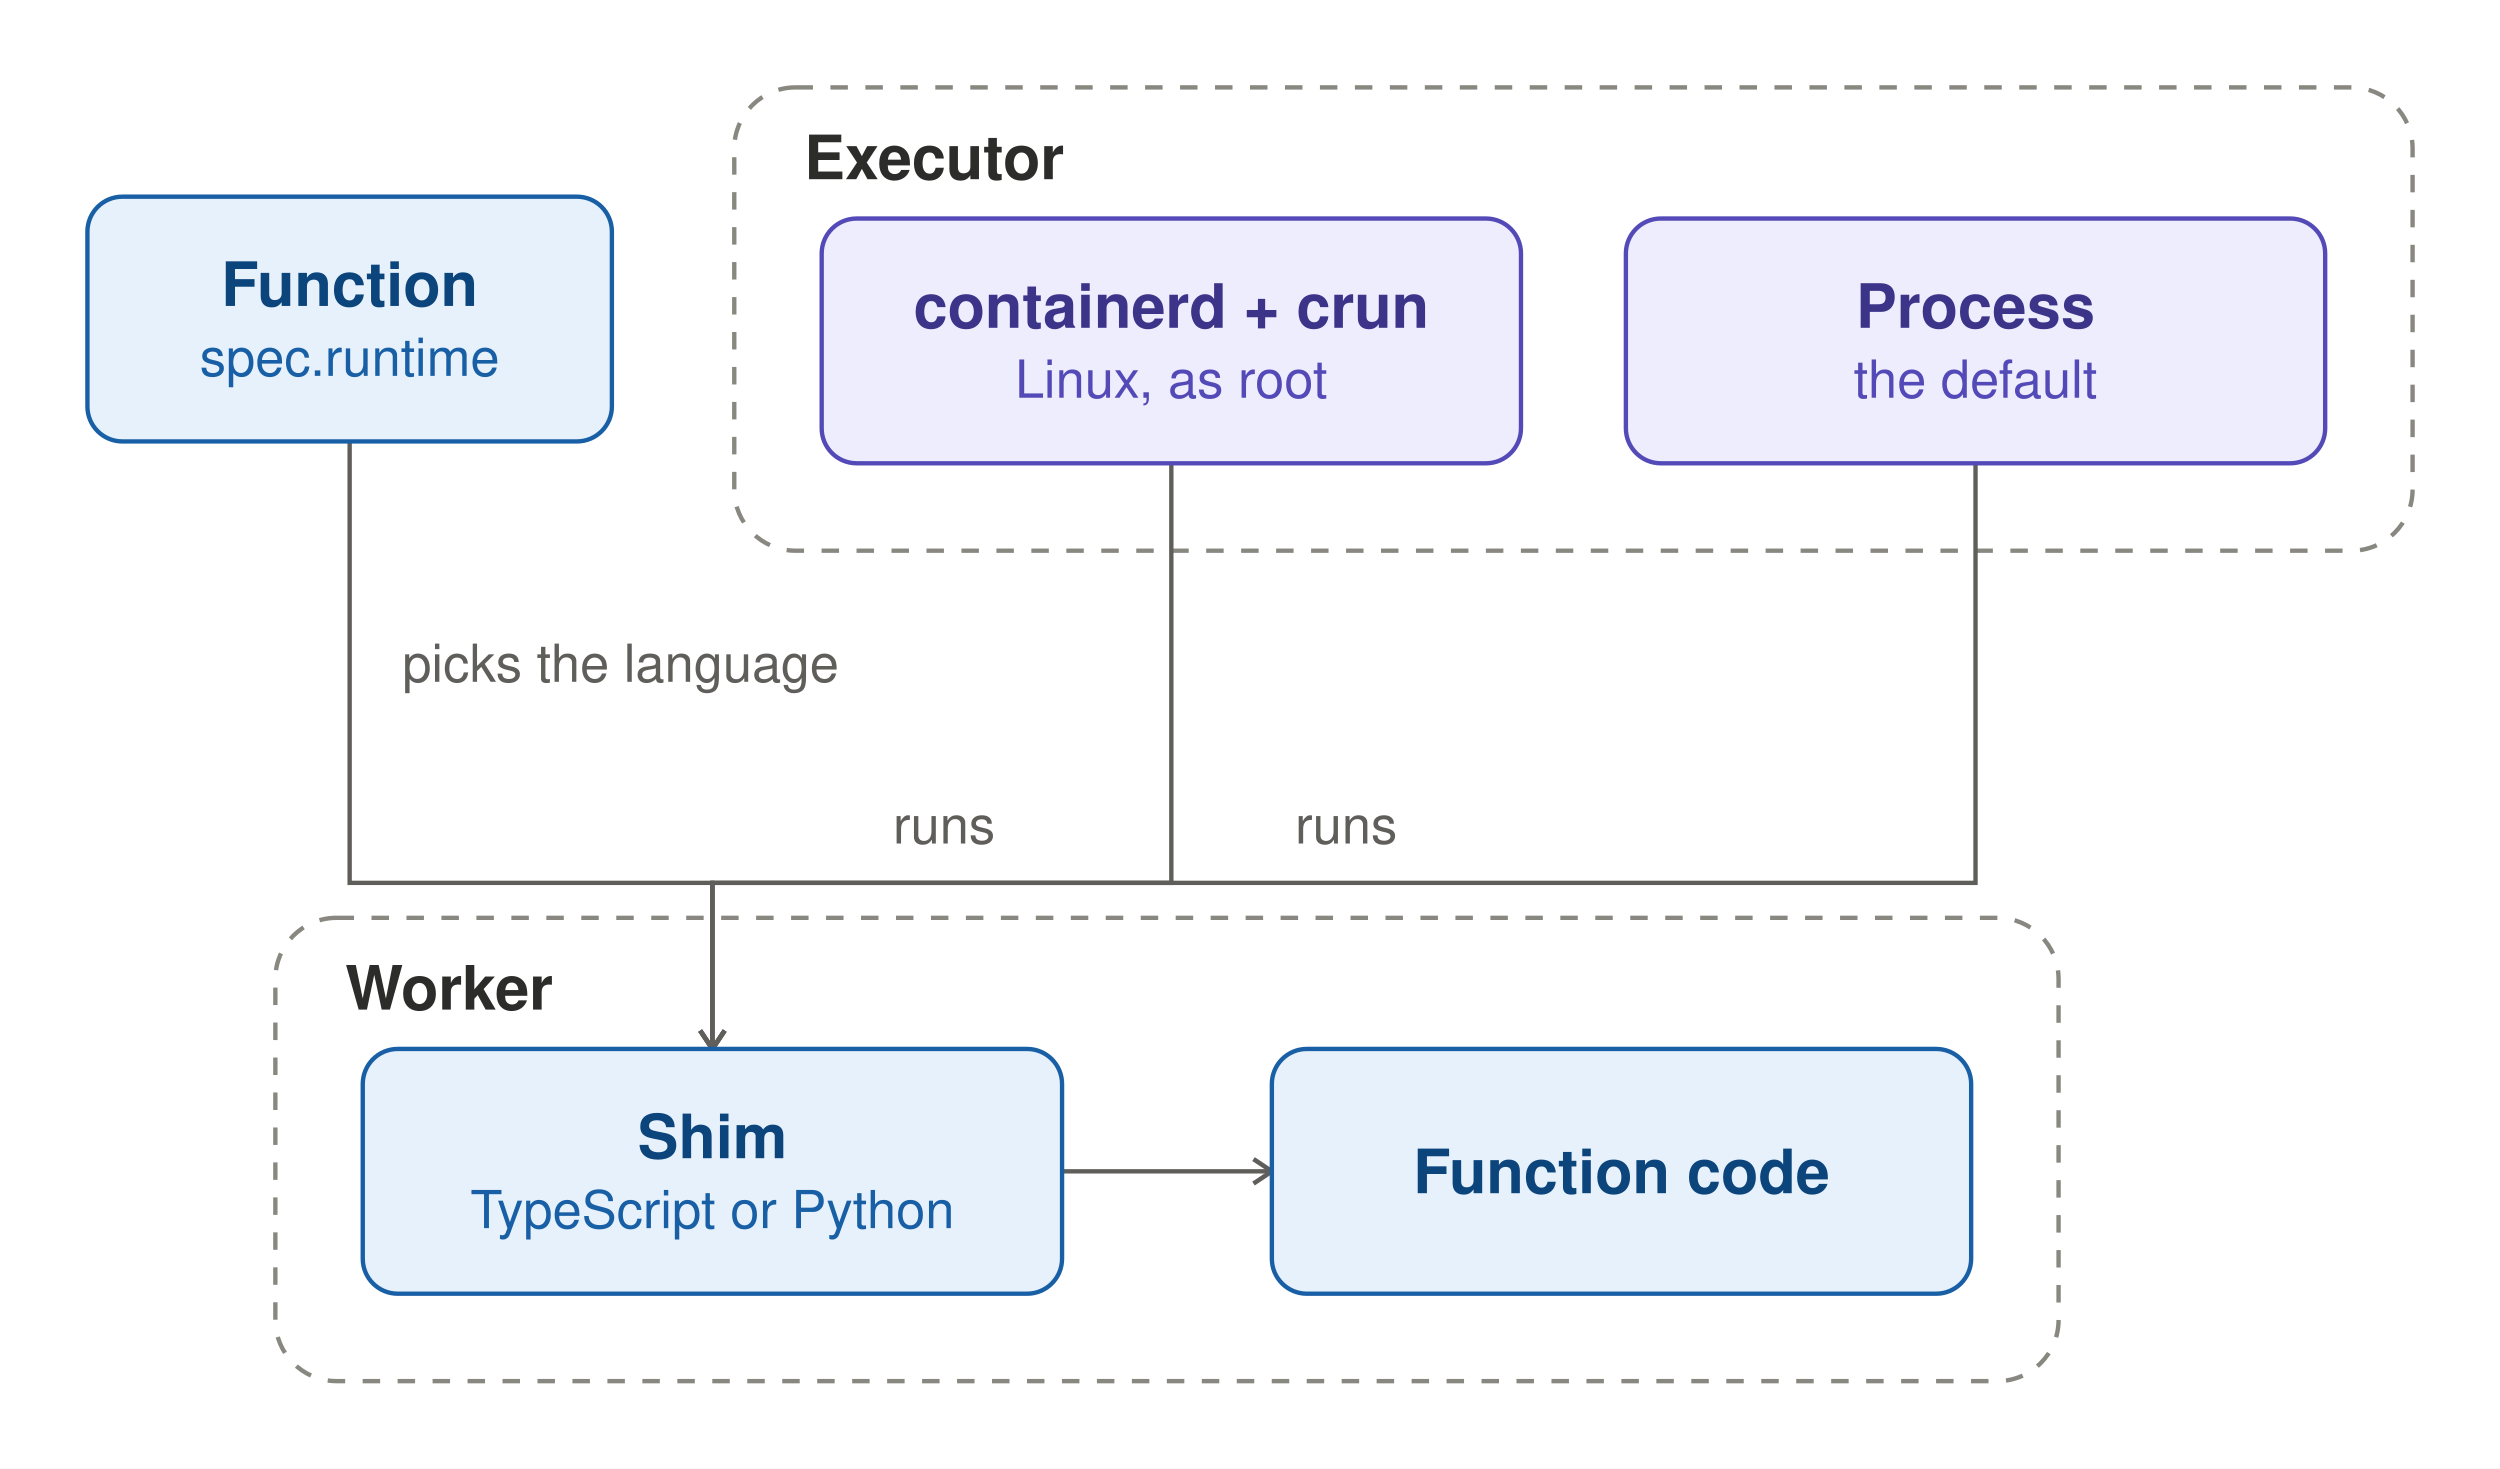
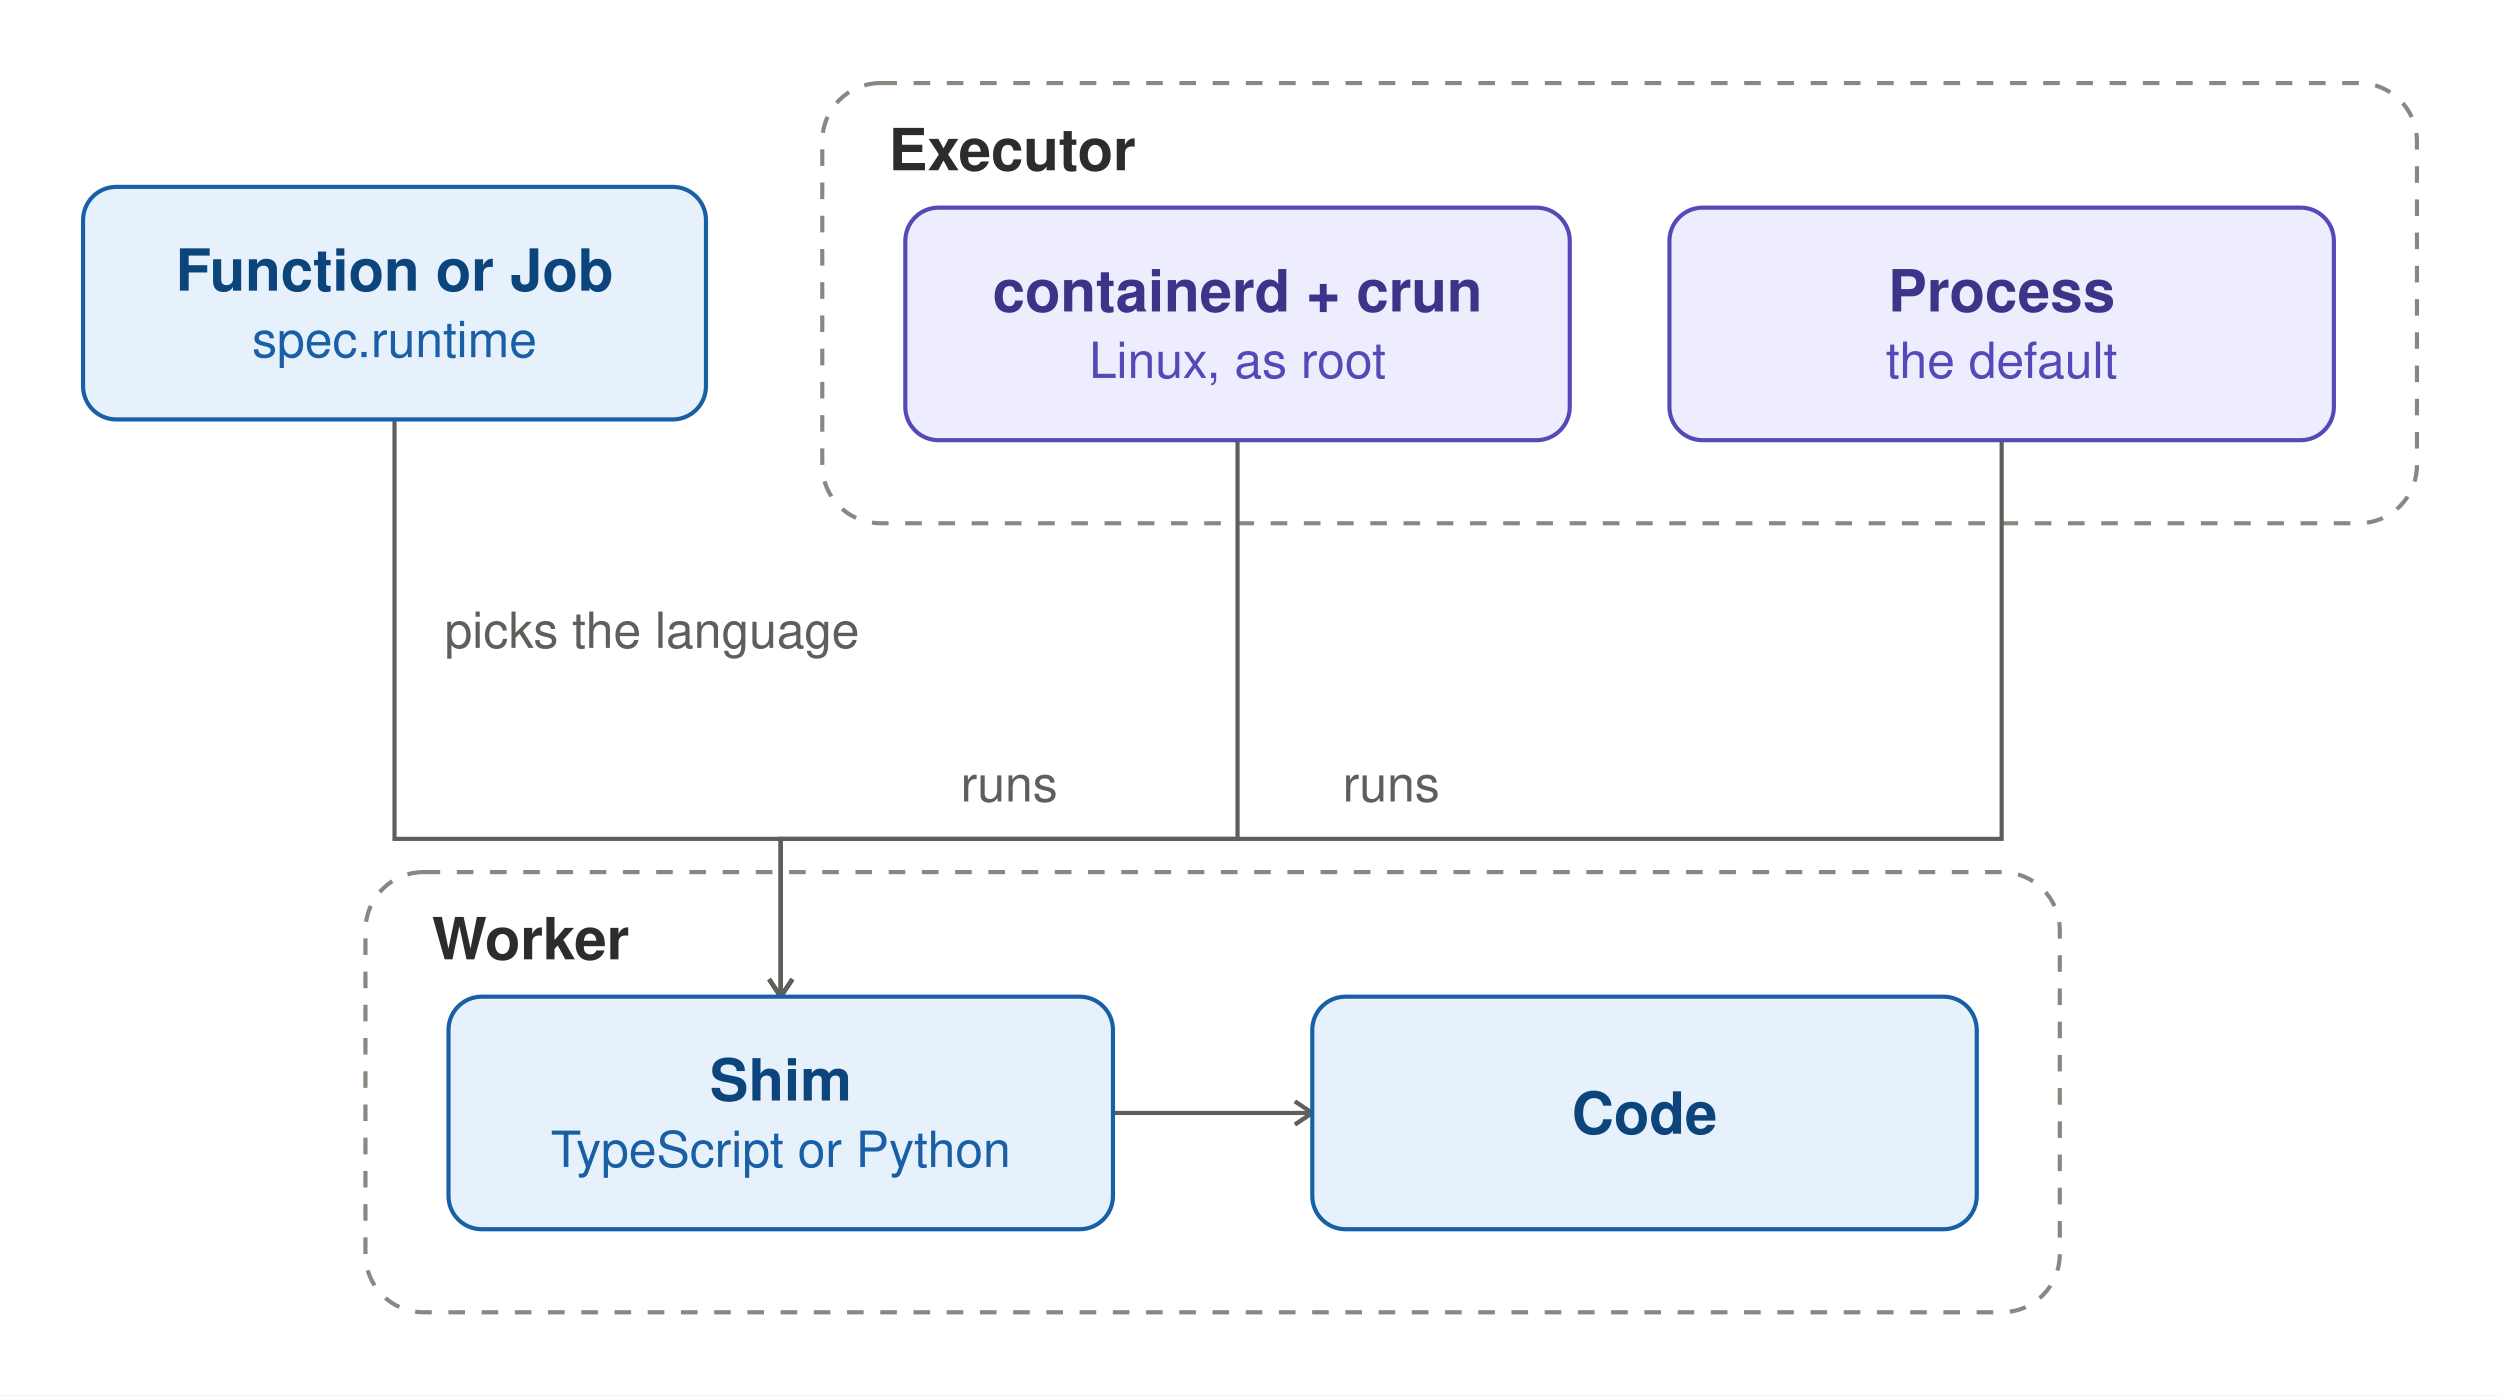
- <svg xmlns="http://www.w3.org/2000/svg" width="572" height="336" viewBox="0 0 572 336" font-family="Helvetica, Arial, sans-serif" text-anchor="middle" data-spec="title: funcd runtimes kind: flow  fn: Function | spec.runtime @blue  [Executor] purple right ctr: containerd + crun | Linux, as root proc: Process | the default [/]  [Worker] blue right shim: Shim | TypeScript or Python code: Function code [/]  fn &gt; shim: picks the language ctr &gt; shim: runs proc &gt; shim: runs shim &gt; code    " content="&lt;mxfile host=&quot;app.diagrams.net&quot;&gt;&lt;diagram id=&quot;diagram&quot; name=&quot;funcd runtimes&quot;&gt;&lt;mxGraphModel dx=&quot;800&quot; dy=&quot;600&quot; grid=&quot;1&quot; gridSize=&quot;10&quot; guides=&quot;1&quot; page=&quot;1&quot; pageWidth=&quot;572&quot; pageHeight=&quot;336&quot; math=&quot;0&quot; shadow=&quot;0&quot;&gt;&lt;root&gt;&lt;mxCell id=&quot;0&quot;/&gt;&lt;mxCell id=&quot;1&quot; parent=&quot;0&quot;/&gt;&lt;mxCell id=&quot;c1&quot; value=&quot;&amp;lt;b&amp;gt;Function&amp;lt;/b&amp;gt;&amp;lt;br&amp;gt;&amp;lt;font style=&amp;quot;font-size:12px&amp;quot; color=&amp;quot;#185FA5&amp;quot;&amp;gt;spec.runtime&amp;lt;/font&amp;gt;&quot; style=&quot;rounded=1;absoluteArcSize=1;arcSize=16;whiteSpace=wrap;html=1;fillColor=#E6F1FB;strokeColor=#185FA5;fontColor=#0C447C;fontSize=14;&quot; vertex=&quot;1&quot; parent=&quot;1&quot;&gt;&lt;mxGeometry x=&quot;20&quot; y=&quot;45&quot; width=&quot;120&quot; height=&quot;56&quot; as=&quot;geometry&quot;/&gt;&lt;/mxCell&gt;&lt;mxCell id=&quot;c2&quot; value=&quot;Executor&quot; style=&quot;rounded=1;absoluteArcSize=1;arcSize=28;dashed=1;fillColor=none;strokeColor=#888780;fontStyle=1;fontSize=14;fontColor=#2C2C2A;align=left;verticalAlign=top;spacingLeft=10;spacingTop=2;html=1;container=1;collapsible=0;&quot; vertex=&quot;1&quot; parent=&quot;1&quot;&gt;&lt;mxGeometry x=&quot;168&quot; y=&quot;20&quot; width=&quot;384.0&quot; height=&quot;106.0&quot; as=&quot;geometry&quot;/&gt;&lt;/mxCell&gt;&lt;mxCell id=&quot;c3&quot; value=&quot;&amp;lt;b&amp;gt;containerd + crun&amp;lt;/b&amp;gt;&amp;lt;br&amp;gt;&amp;lt;font style=&amp;quot;font-size:12px&amp;quot; color=&amp;quot;#534AB7&amp;quot;&amp;gt;Linux, as root&amp;lt;/font&amp;gt;&quot; style=&quot;rounded=1;absoluteArcSize=1;arcSize=16;whiteSpace=wrap;html=1;fillColor=#EEEDFE;strokeColor=#534AB7;fontColor=#3C3489;fontSize=14;&quot; vertex=&quot;1&quot; parent=&quot;c2&quot;&gt;&lt;mxGeometry x=&quot;20&quot; y=&quot;30&quot; width=&quot;160&quot; height=&quot;56&quot; as=&quot;geometry&quot;/&gt;&lt;/mxCell&gt;&lt;mxCell id=&quot;c4&quot; value=&quot;&amp;lt;b&amp;gt;Process&amp;lt;/b&amp;gt;&amp;lt;br&amp;gt;&amp;lt;font style=&amp;quot;font-size:12px&amp;quot; color=&amp;quot;#534AB7&amp;quot;&amp;gt;the default&amp;lt;/font&amp;gt;&quot; style=&quot;rounded=1;absoluteArcSize=1;arcSize=16;whiteSpace=wrap;html=1;fillColor=#EEEDFE;strokeColor=#534AB7;fontColor=#3C3489;fontSize=14;&quot; vertex=&quot;1&quot; parent=&quot;c2&quot;&gt;&lt;mxGeometry x=&quot;204&quot; y=&quot;30&quot; width=&quot;160&quot; height=&quot;56&quot; as=&quot;geometry&quot;/&gt;&lt;/mxCell&gt;&lt;mxCell id=&quot;c5&quot; value=&quot;Worker&quot; style=&quot;rounded=1;absoluteArcSize=1;arcSize=28;dashed=1;fillColor=none;strokeColor=#888780;fontStyle=1;fontSize=14;fontColor=#2C2C2A;align=left;verticalAlign=top;spacingLeft=10;spacingTop=2;html=1;container=1;collapsible=0;&quot; vertex=&quot;1&quot; parent=&quot;1&quot;&gt;&lt;mxGeometry x=&quot;63&quot; y=&quot;210&quot; width=&quot;408.0&quot; height=&quot;106.0&quot; as=&quot;geometry&quot;/&gt;&lt;/mxCell&gt;&lt;mxCell id=&quot;c6&quot; value=&quot;&amp;lt;b&amp;gt;Shim&amp;lt;/b&amp;gt;&amp;lt;br&amp;gt;&amp;lt;font style=&amp;quot;font-size:12px&amp;quot; color=&amp;quot;#185FA5&amp;quot;&amp;gt;TypeScript or Python&amp;lt;/font&amp;gt;&quot; style=&quot;rounded=1;absoluteArcSize=1;arcSize=16;whiteSpace=wrap;html=1;fillColor=#E6F1FB;strokeColor=#185FA5;fontColor=#0C447C;fontSize=14;&quot; vertex=&quot;1&quot; parent=&quot;c5&quot;&gt;&lt;mxGeometry x=&quot;20&quot; y=&quot;30&quot; width=&quot;160&quot; height=&quot;56&quot; as=&quot;geometry&quot;/&gt;&lt;/mxCell&gt;&lt;mxCell id=&quot;c7&quot; value=&quot;&amp;lt;b&amp;gt;Function code&amp;lt;/b&amp;gt;&quot; style=&quot;rounded=1;absoluteArcSize=1;arcSize=16;whiteSpace=wrap;html=1;fillColor=#E6F1FB;strokeColor=#185FA5;fontColor=#0C447C;fontSize=14;&quot; vertex=&quot;1&quot; parent=&quot;c5&quot;&gt;&lt;mxGeometry x=&quot;228&quot; y=&quot;30&quot; width=&quot;160&quot; height=&quot;56&quot; as=&quot;geometry&quot;/&gt;&lt;/mxCell&gt;&lt;mxCell id=&quot;e1&quot; value=&quot;picks the language&quot; style=&quot;edgeStyle=orthogonalEdgeStyle;rounded=0;html=1;jettySize=auto;strokeColor=#5F5E5A;fontColor=#5F5E5A;fontSize=12;labelBackgroundColor=#FFFFFF;endSize=7;endArrow=open;endFill=0;exitX=0.5;exitY=1;exitDx=0;exitDy=0;exitPerimeter=0;entryX=0.5;entryY=0;entryDx=0;entryDy=0;entryPerimeter=0;&quot; edge=&quot;1&quot; parent=&quot;1&quot; source=&quot;c1&quot; target=&quot;c6&quot;&gt;&lt;mxGeometry x=&quot;0.433&quot; relative=&quot;1&quot; as=&quot;geometry&quot;&gt;&lt;Array as=&quot;points&quot;&gt;&lt;mxPoint x=&quot;80&quot; y=&quot;202&quot;/&gt;&lt;mxPoint x=&quot;163&quot; y=&quot;202&quot;/&gt;&lt;/Array&gt;&lt;mxPoint x=&quot;4&quot; y=&quot;-50&quot; as=&quot;offset&quot;/&gt;&lt;/mxGeometry&gt;&lt;/mxCell&gt;&lt;mxCell id=&quot;e2&quot; value=&quot;runs&quot; style=&quot;edgeStyle=orthogonalEdgeStyle;rounded=0;html=1;jettySize=auto;strokeColor=#5F5E5A;fontColor=#5F5E5A;fontSize=12;labelBackgroundColor=#FFFFFF;endSize=7;endArrow=open;endFill=0;exitX=0.5;exitY=1;exitDx=0;exitDy=0;exitPerimeter=0;entryX=0.5;entryY=0;entryDx=0;entryDy=0;entryPerimeter=0;&quot; edge=&quot;1&quot; parent=&quot;1&quot; source=&quot;c3&quot; target=&quot;c6&quot;&gt;&lt;mxGeometry x=&quot;0.243&quot; relative=&quot;1&quot; as=&quot;geometry&quot;&gt;&lt;Array as=&quot;points&quot;&gt;&lt;mxPoint x=&quot;268&quot; y=&quot;202&quot;/&gt;&lt;mxPoint x=&quot;163&quot; y=&quot;202&quot;/&gt;&lt;/Array&gt;&lt;mxPoint x=&quot;0&quot; y=&quot;-13&quot; as=&quot;offset&quot;/&gt;&lt;/mxGeometry&gt;&lt;/mxCell&gt;&lt;mxCell id=&quot;e3&quot; value=&quot;runs&quot; style=&quot;edgeStyle=orthogonalEdgeStyle;rounded=0;html=1;jettySize=auto;strokeColor=#5F5E5A;fontColor=#5F5E5A;fontSize=12;labelBackgroundColor=#FFFFFF;endSize=7;endArrow=open;endFill=0;exitX=0.5;exitY=1;exitDx=0;exitDy=0;exitPerimeter=0;entryX=0.5;entryY=0;entryDx=0;entryDy=0;entryPerimeter=0;&quot; edge=&quot;1&quot; parent=&quot;1&quot; source=&quot;c4&quot; target=&quot;c6&quot;&gt;&lt;mxGeometry x=&quot;0.137&quot; relative=&quot;1&quot; as=&quot;geometry&quot;&gt;&lt;Array as=&quot;points&quot;&gt;&lt;mxPoint x=&quot;452&quot; y=&quot;202&quot;/&gt;&lt;mxPoint x=&quot;163&quot; y=&quot;202&quot;/&gt;&lt;/Array&gt;&lt;mxPoint x=&quot;0&quot; y=&quot;-13&quot; as=&quot;offset&quot;/&gt;&lt;/mxGeometry&gt;&lt;/mxCell&gt;&lt;mxCell id=&quot;e4&quot; value=&quot;&quot; style=&quot;edgeStyle=orthogonalEdgeStyle;rounded=0;html=1;jettySize=auto;strokeColor=#5F5E5A;fontColor=#5F5E5A;fontSize=12;labelBackgroundColor=#FFFFFF;endSize=7;endArrow=open;endFill=0;exitX=1;exitY=0.5;exitDx=0;exitDy=0;exitPerimeter=0;entryX=0;entryY=0.5;entryDx=0;entryDy=0;entryPerimeter=0;&quot; edge=&quot;1&quot; parent=&quot;1&quot; source=&quot;c6&quot; target=&quot;c7&quot;&gt;&lt;mxGeometry relative=&quot;1&quot; as=&quot;geometry&quot;&gt;&lt;/mxGeometry&gt;&lt;/mxCell&gt;&lt;/root&gt;&lt;/mxGraphModel&gt;&lt;/diagram&gt;&lt;/mxfile&gt;">
-   <rect width="572" height="336" fill="#FFFFFF" />
+ <svg xmlns="http://www.w3.org/2000/svg" width="602" height="336" viewBox="0 0 602 336" font-family="Helvetica, Arial, sans-serif" text-anchor="middle" data-spec="title: funcd runtimes kind: flow  fn: Function or Job | spec.runtime @blue  [Executor] purple right ctr: containerd + crun | Linux, as root proc: Process | the default [/]  [Worker] blue right shim: Shim | TypeScript or Python code: Code [/]  fn &gt; shim: picks the language ctr &gt; shim: runs proc &gt; shim: runs shim &gt; code    " content="&lt;mxfile host=&quot;app.diagrams.net&quot;&gt;&lt;diagram id=&quot;diagram&quot; name=&quot;funcd runtimes&quot;&gt;&lt;mxGraphModel dx=&quot;800&quot; dy=&quot;600&quot; grid=&quot;1&quot; gridSize=&quot;10&quot; guides=&quot;1&quot; page=&quot;1&quot; pageWidth=&quot;602&quot; pageHeight=&quot;336&quot; math=&quot;0&quot; shadow=&quot;0&quot;&gt;&lt;root&gt;&lt;mxCell id=&quot;0&quot;/&gt;&lt;mxCell id=&quot;1&quot; parent=&quot;0&quot;/&gt;&lt;mxCell id=&quot;c1&quot; value=&quot;&amp;lt;b&amp;gt;Function or Job&amp;lt;/b&amp;gt;&amp;lt;br&amp;gt;&amp;lt;font style=&amp;quot;font-size:12px&amp;quot; color=&amp;quot;#185FA5&amp;quot;&amp;gt;spec.runtime&amp;lt;/font&amp;gt;&quot; style=&quot;rounded=1;absoluteArcSize=1;arcSize=16;whiteSpace=wrap;html=1;fillColor=#E6F1FB;strokeColor=#185FA5;fontColor=#0C447C;fontSize=14;&quot; vertex=&quot;1&quot; parent=&quot;1&quot;&gt;&lt;mxGeometry x=&quot;20&quot; y=&quot;45&quot; width=&quot;150&quot; height=&quot;56&quot; as=&quot;geometry&quot;/&gt;&lt;/mxCell&gt;&lt;mxCell id=&quot;c2&quot; value=&quot;Executor&quot; style=&quot;rounded=1;absoluteArcSize=1;arcSize=28;dashed=1;fillColor=none;strokeColor=#888780;fontStyle=1;fontSize=14;fontColor=#2C2C2A;align=left;verticalAlign=top;spacingLeft=10;spacingTop=2;html=1;container=1;collapsible=0;&quot; vertex=&quot;1&quot; parent=&quot;1&quot;&gt;&lt;mxGeometry x=&quot;198&quot; y=&quot;20&quot; width=&quot;384.0&quot; height=&quot;106.0&quot; as=&quot;geometry&quot;/&gt;&lt;/mxCell&gt;&lt;mxCell id=&quot;c3&quot; value=&quot;&amp;lt;b&amp;gt;containerd + crun&amp;lt;/b&amp;gt;&amp;lt;br&amp;gt;&amp;lt;font style=&amp;quot;font-size:12px&amp;quot; color=&amp;quot;#534AB7&amp;quot;&amp;gt;Linux, as root&amp;lt;/font&amp;gt;&quot; style=&quot;rounded=1;absoluteArcSize=1;arcSize=16;whiteSpace=wrap;html=1;fillColor=#EEEDFE;strokeColor=#534AB7;fontColor=#3C3489;fontSize=14;&quot; vertex=&quot;1&quot; parent=&quot;c2&quot;&gt;&lt;mxGeometry x=&quot;20&quot; y=&quot;30&quot; width=&quot;160&quot; height=&quot;56&quot; as=&quot;geometry&quot;/&gt;&lt;/mxCell&gt;&lt;mxCell id=&quot;c4&quot; value=&quot;&amp;lt;b&amp;gt;Process&amp;lt;/b&amp;gt;&amp;lt;br&amp;gt;&amp;lt;font style=&amp;quot;font-size:12px&amp;quot; color=&amp;quot;#534AB7&amp;quot;&amp;gt;the default&amp;lt;/font&amp;gt;&quot; style=&quot;rounded=1;absoluteArcSize=1;arcSize=16;whiteSpace=wrap;html=1;fillColor=#EEEDFE;strokeColor=#534AB7;fontColor=#3C3489;fontSize=14;&quot; vertex=&quot;1&quot; parent=&quot;c2&quot;&gt;&lt;mxGeometry x=&quot;204&quot; y=&quot;30&quot; width=&quot;160&quot; height=&quot;56&quot; as=&quot;geometry&quot;/&gt;&lt;/mxCell&gt;&lt;mxCell id=&quot;c5&quot; value=&quot;Worker&quot; style=&quot;rounded=1;absoluteArcSize=1;arcSize=28;dashed=1;fillColor=none;strokeColor=#888780;fontStyle=1;fontSize=14;fontColor=#2C2C2A;align=left;verticalAlign=top;spacingLeft=10;spacingTop=2;html=1;container=1;collapsible=0;&quot; vertex=&quot;1&quot; parent=&quot;1&quot;&gt;&lt;mxGeometry x=&quot;88&quot; y=&quot;210&quot; width=&quot;408.0&quot; height=&quot;106.0&quot; as=&quot;geometry&quot;/&gt;&lt;/mxCell&gt;&lt;mxCell id=&quot;c6&quot; value=&quot;&amp;lt;b&amp;gt;Shim&amp;lt;/b&amp;gt;&amp;lt;br&amp;gt;&amp;lt;font style=&amp;quot;font-size:12px&amp;quot; color=&amp;quot;#185FA5&amp;quot;&amp;gt;TypeScript or Python&amp;lt;/font&amp;gt;&quot; style=&quot;rounded=1;absoluteArcSize=1;arcSize=16;whiteSpace=wrap;html=1;fillColor=#E6F1FB;strokeColor=#185FA5;fontColor=#0C447C;fontSize=14;&quot; vertex=&quot;1&quot; parent=&quot;c5&quot;&gt;&lt;mxGeometry x=&quot;20&quot; y=&quot;30&quot; width=&quot;160&quot; height=&quot;56&quot; as=&quot;geometry&quot;/&gt;&lt;/mxCell&gt;&lt;mxCell id=&quot;c7&quot; value=&quot;&amp;lt;b&amp;gt;Code&amp;lt;/b&amp;gt;&quot; style=&quot;rounded=1;absoluteArcSize=1;arcSize=16;whiteSpace=wrap;html=1;fillColor=#E6F1FB;strokeColor=#185FA5;fontColor=#0C447C;fontSize=14;&quot; vertex=&quot;1&quot; parent=&quot;c5&quot;&gt;&lt;mxGeometry x=&quot;228&quot; y=&quot;30&quot; width=&quot;160&quot; height=&quot;56&quot; as=&quot;geometry&quot;/&gt;&lt;/mxCell&gt;&lt;mxCell id=&quot;e1&quot; value=&quot;picks the language&quot; style=&quot;edgeStyle=orthogonalEdgeStyle;rounded=0;html=1;jettySize=auto;strokeColor=#5F5E5A;fontColor=#5F5E5A;fontSize=12;labelBackgroundColor=#FFFFFF;endSize=7;endArrow=open;endFill=0;exitX=0.5;exitY=1;exitDx=0;exitDy=0;exitPerimeter=0;entryX=0.5;entryY=0;entryDx=0;entryDy=0;entryPerimeter=0;&quot; edge=&quot;1&quot; parent=&quot;1&quot; source=&quot;c1&quot; target=&quot;c6&quot;&gt;&lt;mxGeometry x=&quot;0.432&quot; relative=&quot;1&quot; as=&quot;geometry&quot;&gt;&lt;Array as=&quot;points&quot;&gt;&lt;mxPoint x=&quot;95&quot; y=&quot;202&quot;/&gt;&lt;mxPoint x=&quot;188&quot; y=&quot;202&quot;/&gt;&lt;/Array&gt;&lt;mxPoint x=&quot;-3&quot; y=&quot;-50&quot; as=&quot;offset&quot;/&gt;&lt;/mxGeometry&gt;&lt;/mxCell&gt;&lt;mxCell id=&quot;e2&quot; value=&quot;runs&quot; style=&quot;edgeStyle=orthogonalEdgeStyle;rounded=0;html=1;jettySize=auto;strokeColor=#5F5E5A;fontColor=#5F5E5A;fontSize=12;labelBackgroundColor=#FFFFFF;endSize=7;endArrow=open;endFill=0;exitX=0.5;exitY=1;exitDx=0;exitDy=0;exitPerimeter=0;entryX=0.5;entryY=0;entryDx=0;entryDy=0;entryPerimeter=0;&quot; edge=&quot;1&quot; parent=&quot;1&quot; source=&quot;c3&quot; target=&quot;c6&quot;&gt;&lt;mxGeometry x=&quot;0.238&quot; relative=&quot;1&quot; as=&quot;geometry&quot;&gt;&lt;Array as=&quot;points&quot;&gt;&lt;mxPoint x=&quot;298&quot; y=&quot;202&quot;/&gt;&lt;mxPoint x=&quot;188&quot; y=&quot;202&quot;/&gt;&lt;/Array&gt;&lt;mxPoint x=&quot;0&quot; y=&quot;-13&quot; as=&quot;offset&quot;/&gt;&lt;/mxGeometry&gt;&lt;/mxCell&gt;&lt;mxCell id=&quot;e3&quot; value=&quot;runs&quot; style=&quot;edgeStyle=orthogonalEdgeStyle;rounded=0;html=1;jettySize=auto;strokeColor=#5F5E5A;fontColor=#5F5E5A;fontSize=12;labelBackgroundColor=#FFFFFF;endSize=7;endArrow=open;endFill=0;exitX=0.5;exitY=1;exitDx=0;exitDy=0;exitPerimeter=0;entryX=0.5;entryY=0;entryDx=0;entryDy=0;entryPerimeter=0;&quot; edge=&quot;1&quot; parent=&quot;1&quot; source=&quot;c4&quot; target=&quot;c6&quot;&gt;&lt;mxGeometry x=&quot;0.136&quot; relative=&quot;1&quot; as=&quot;geometry&quot;&gt;&lt;Array as=&quot;points&quot;&gt;&lt;mxPoint x=&quot;482&quot; y=&quot;202&quot;/&gt;&lt;mxPoint x=&quot;188&quot; y=&quot;202&quot;/&gt;&lt;/Array&gt;&lt;mxPoint x=&quot;0&quot; y=&quot;-13&quot; as=&quot;offset&quot;/&gt;&lt;/mxGeometry&gt;&lt;/mxCell&gt;&lt;mxCell id=&quot;e4&quot; value=&quot;&quot; style=&quot;edgeStyle=orthogonalEdgeStyle;rounded=0;html=1;jettySize=auto;strokeColor=#5F5E5A;fontColor=#5F5E5A;fontSize=12;labelBackgroundColor=#FFFFFF;endSize=7;endArrow=open;endFill=0;exitX=1;exitY=0.5;exitDx=0;exitDy=0;exitPerimeter=0;entryX=0;entryY=0.5;entryDx=0;entryDy=0;entryPerimeter=0;&quot; edge=&quot;1&quot; parent=&quot;1&quot; source=&quot;c6&quot; target=&quot;c7&quot;&gt;&lt;mxGeometry relative=&quot;1&quot; as=&quot;geometry&quot;&gt;&lt;/mxGeometry&gt;&lt;/mxCell&gt;&lt;/root&gt;&lt;/mxGraphModel&gt;&lt;/diagram&gt;&lt;/mxfile&gt;">
+   <rect width="602" height="336" fill="#FFFFFF" />
  <defs>
    <marker id="a" viewBox="0 0 10 10" refX="8" refY="5" markerWidth="7" markerHeight="7" orient="auto-start-reverse">
      <path d="M2 1L8 5L2 9" fill="none" stroke="#5F5E5A" stroke-width="1.5" />
    </marker>
  </defs>
-   <rect x="168" y="20" width="384.0" height="106.0" rx="14" fill="none" stroke="#888780" stroke-dasharray="4 4" />
-   <text x="184" y="41" text-anchor="start" font-size="14" font-weight="600" fill="#2C2C2A">Executor</text>
-   <rect x="63" y="210" width="408.0" height="106.0" rx="14" fill="none" stroke="#888780" stroke-dasharray="4 4" />
-   <text x="79" y="231" text-anchor="start" font-size="14" font-weight="600" fill="#2C2C2A">Worker</text>
-   <path d="M80 101V202H163V240" fill="none" stroke="#5F5E5A" marker-end="url(#a)" />
-   <text x="142" y="156" font-size="12" fill="#5F5E5A">picks the language</text>
-   <path d="M268 106V202H163V240" fill="none" stroke="#5F5E5A" marker-end="url(#a)" />
-   <text x="216" y="193" font-size="12" fill="#5F5E5A">runs</text>
-   <path d="M452 106V202H163V240" fill="none" stroke="#5F5E5A" marker-end="url(#a)" />
-   <text x="308" y="193" font-size="12" fill="#5F5E5A">runs</text>
-   <path d="M243 268H291" fill="none" stroke="#5F5E5A" marker-end="url(#a)" />
-   <rect x="20" y="45" width="120" height="56" rx="8" fill="#E6F1FB" stroke="#185FA5" />
-   <text x="80" y="70" font-size="14" font-weight="600" fill="#0C447C">Function</text>
-   <text x="80" y="86" font-size="12" fill="#185FA5">spec.runtime</text>
-   <rect x="188" y="50" width="160" height="56" rx="8" fill="#EEEDFE" stroke="#534AB7" />
-   <text x="268" y="75" font-size="14" font-weight="600" fill="#3C3489">containerd + crun</text>
-   <text x="268" y="91" font-size="12" fill="#534AB7">Linux, as root</text>
-   <rect x="372" y="50" width="160" height="56" rx="8" fill="#EEEDFE" stroke="#534AB7" />
-   <text x="452" y="75" font-size="14" font-weight="600" fill="#3C3489">Process</text>
-   <text x="452" y="91" font-size="12" fill="#534AB7">the default</text>
-   <rect x="83" y="240" width="160" height="56" rx="8" fill="#E6F1FB" stroke="#185FA5" />
-   <text x="163" y="265" font-size="14" font-weight="600" fill="#0C447C">Shim</text>
-   <text x="163" y="281" font-size="12" fill="#185FA5">TypeScript or Python</text>
-   <rect x="291" y="240" width="160" height="56" rx="8" fill="#E6F1FB" stroke="#185FA5" />
-   <text x="371" y="273" font-size="14" font-weight="600" fill="#0C447C">Function code</text>
+   <rect x="198" y="20" width="384.0" height="106.0" rx="14" fill="none" stroke="#888780" stroke-dasharray="4 4" />
+   <text x="214" y="41" text-anchor="start" font-size="14" font-weight="600" fill="#2C2C2A">Executor</text>
+   <rect x="88" y="210" width="408.0" height="106.0" rx="14" fill="none" stroke="#888780" stroke-dasharray="4 4" />
+   <text x="104" y="231" text-anchor="start" font-size="14" font-weight="600" fill="#2C2C2A">Worker</text>
+   <path d="M95 101V202H188V240" fill="none" stroke="#5F5E5A" marker-end="url(#a)" />
+   <text x="157" y="156" font-size="12" fill="#5F5E5A">picks the language</text>
+   <path d="M298 106V202H188V240" fill="none" stroke="#5F5E5A" marker-end="url(#a)" />
+   <text x="243" y="193" font-size="12" fill="#5F5E5A">runs</text>
+   <path d="M482 106V202H188V240" fill="none" stroke="#5F5E5A" marker-end="url(#a)" />
+   <text x="335" y="193" font-size="12" fill="#5F5E5A">runs</text>
+   <path d="M268 268H316" fill="none" stroke="#5F5E5A" marker-end="url(#a)" />
+   <rect x="20" y="45" width="150" height="56" rx="8" fill="#E6F1FB" stroke="#185FA5" />
+   <text x="95" y="70" font-size="14" font-weight="600" fill="#0C447C">Function or Job</text>
+   <text x="95" y="86" font-size="12" fill="#185FA5">spec.runtime</text>
+   <rect x="218" y="50" width="160" height="56" rx="8" fill="#EEEDFE" stroke="#534AB7" />
+   <text x="298" y="75" font-size="14" font-weight="600" fill="#3C3489">containerd + crun</text>
+   <text x="298" y="91" font-size="12" fill="#534AB7">Linux, as root</text>
+   <rect x="402" y="50" width="160" height="56" rx="8" fill="#EEEDFE" stroke="#534AB7" />
+   <text x="482" y="75" font-size="14" font-weight="600" fill="#3C3489">Process</text>
+   <text x="482" y="91" font-size="12" fill="#534AB7">the default</text>
+   <rect x="108" y="240" width="160" height="56" rx="8" fill="#E6F1FB" stroke="#185FA5" />
+   <text x="188" y="265" font-size="14" font-weight="600" fill="#0C447C">Shim</text>
+   <text x="188" y="281" font-size="12" fill="#185FA5">TypeScript or Python</text>
+   <rect x="316" y="240" width="160" height="56" rx="8" fill="#E6F1FB" stroke="#185FA5" />
+   <text x="396" y="273" font-size="14" font-weight="600" fill="#0C447C">Code</text>
</svg>
